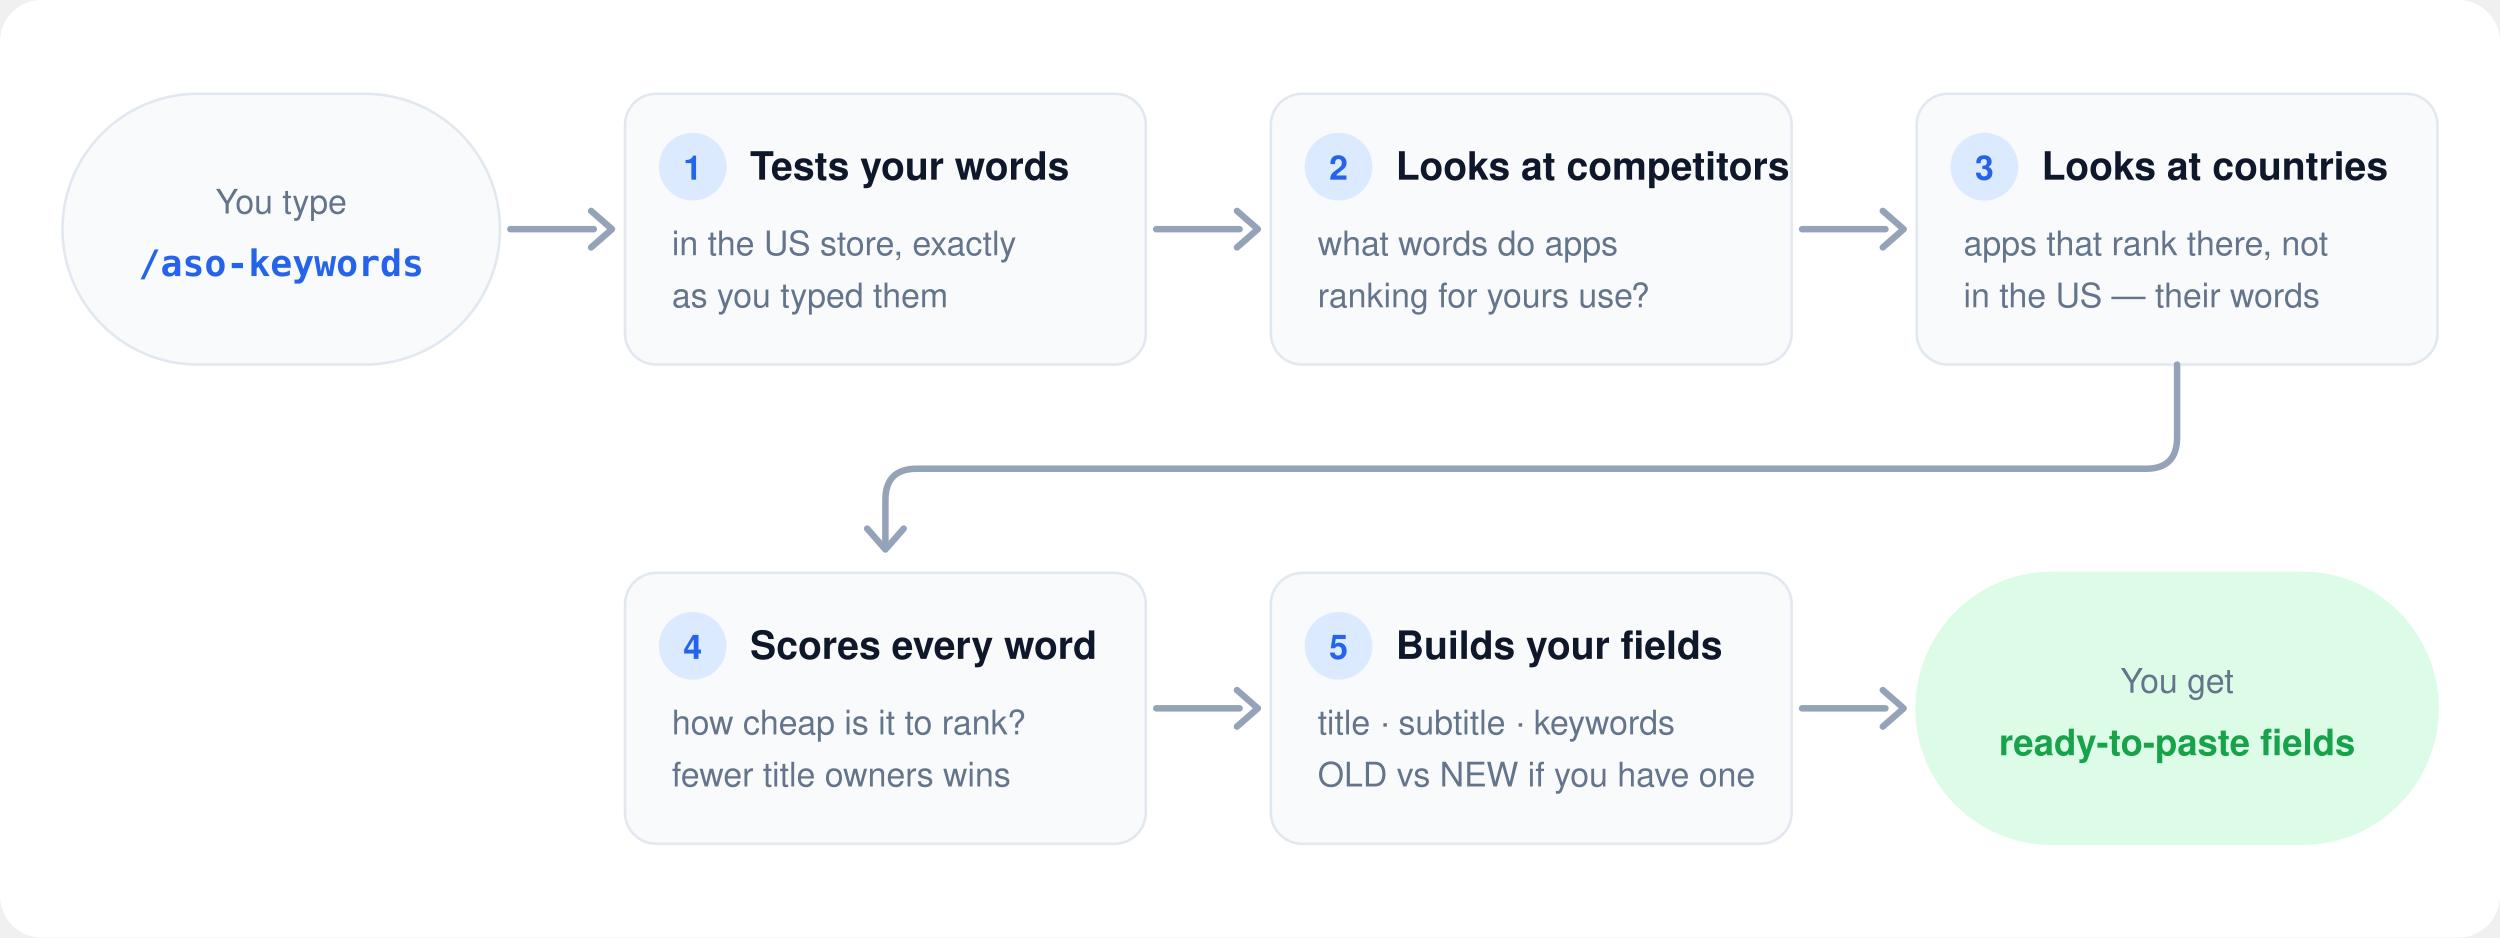
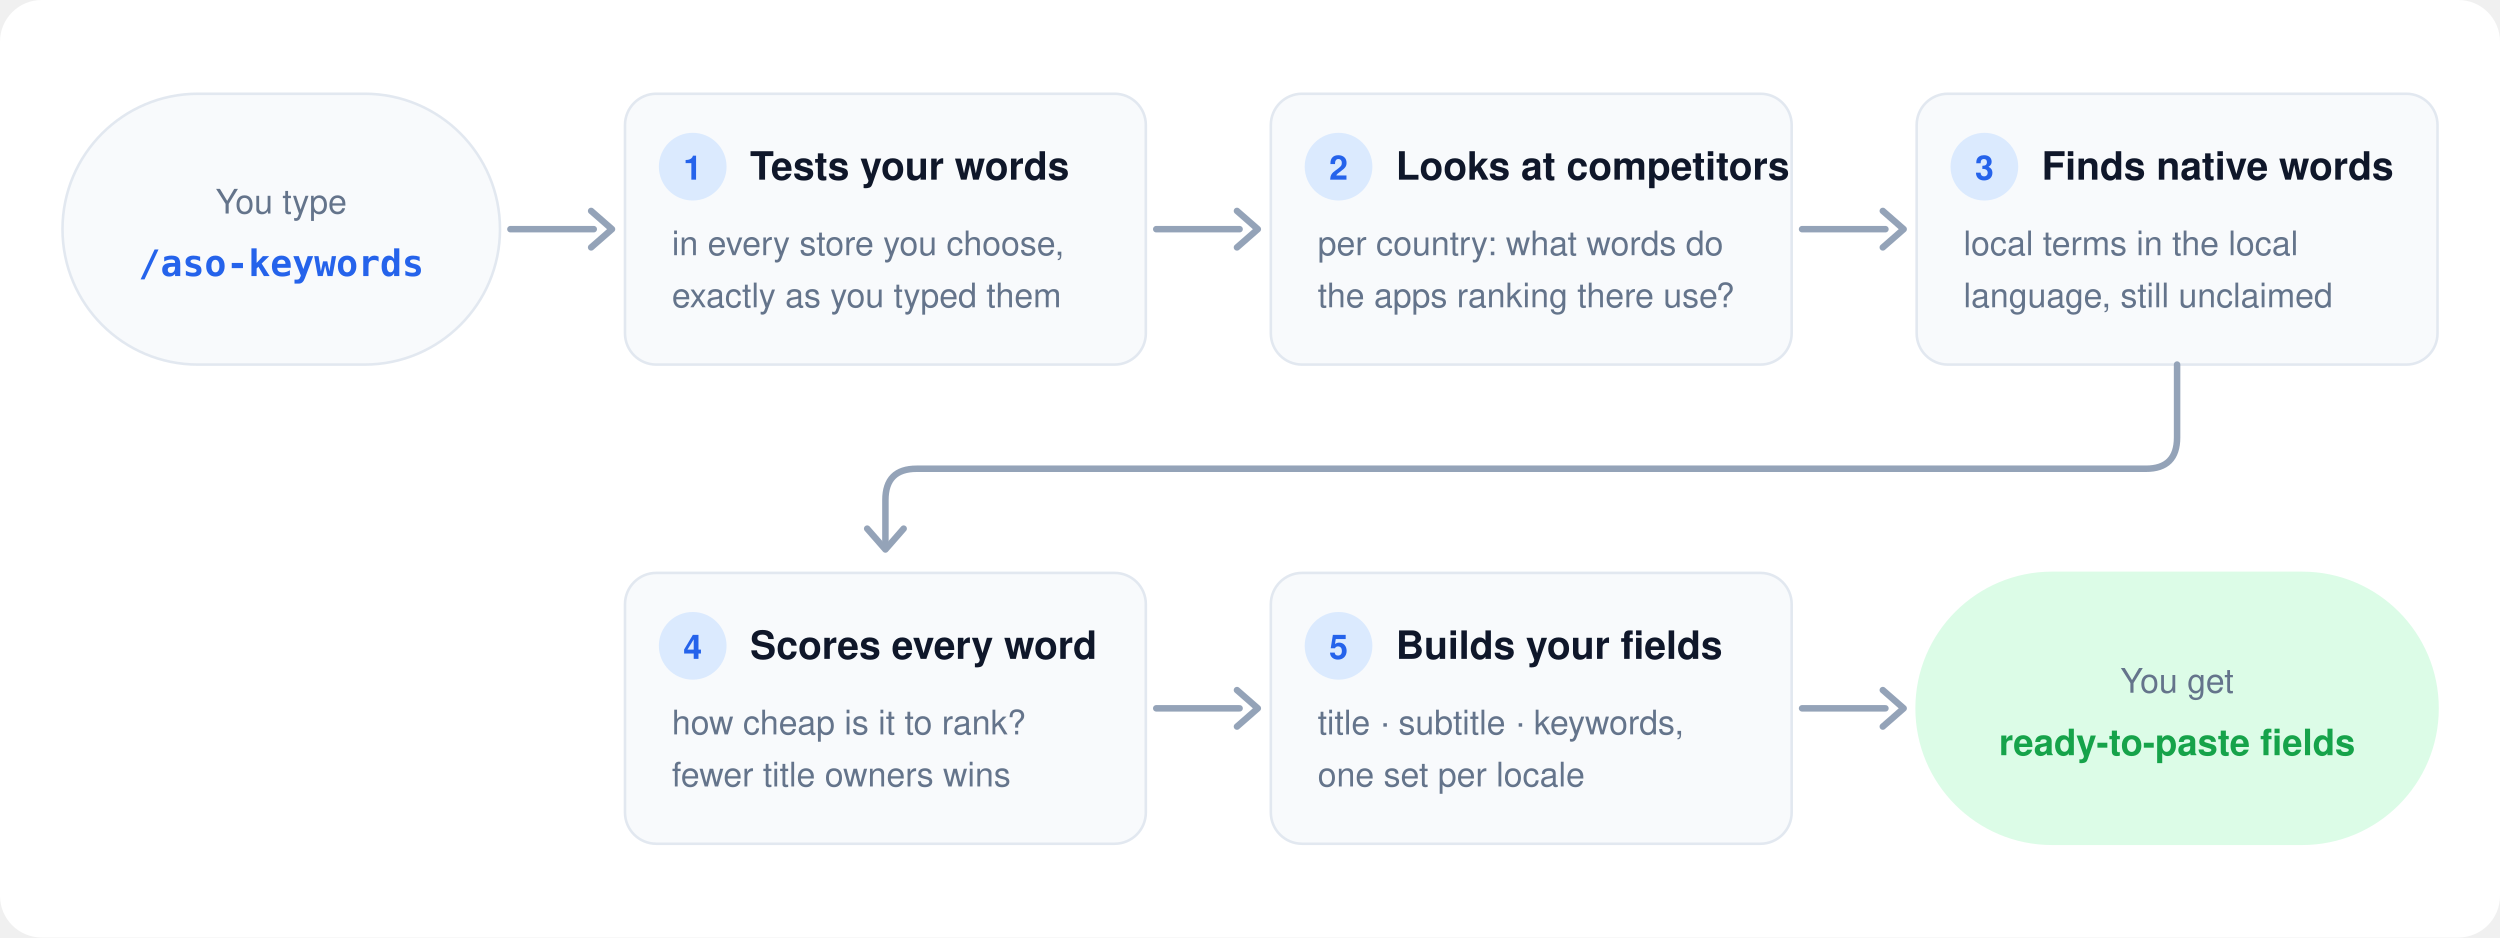
<svg xmlns="http://www.w3.org/2000/svg" width="960" height="360" viewBox="0 0 960 360" font-family="-apple-system, BlinkMacSystemFont, 'Segoe UI', Helvetica, Arial, sans-serif">
  <rect width="960" height="360" rx="16" fill="#ffffff" />
  <rect x="24" y="36" width="168" height="104" rx="52.0" fill="#f8fafc" stroke="#e2e8f0" />
  <text x="108.0" y="82" text-anchor="middle" font-size="13" fill="#64748b">You type</text>
  <text x="108.0" y="106" text-anchor="middle" font-size="14" font-weight="700" font-family="ui-monospace, SFMono-Regular, Menlo, Consolas, monospace" fill="#2563eb">/aso-keywords</text>
  <line x1="196" y1="88.0" x2="228" y2="88.0" stroke="#94a3b8" stroke-width="2.5" stroke-linecap="round" />
  <path d="M227 81.0 L235 88.0 L227 95.0" fill="none" stroke="#94a3b8" stroke-width="2.5" stroke-linecap="round" stroke-linejoin="round" />
  <rect x="240" y="36" width="200" height="104" rx="12" fill="#f8fafc" stroke="#e2e8f0" />
  <circle cx="266" cy="64" r="13" fill="#dbeafe" />
  <text x="266" y="69" text-anchor="middle" font-size="13" font-weight="700" fill="#2563eb">1</text>
  <text x="288" y="69" font-size="15" font-weight="700" fill="#0f172a">Tests your words</text>
-   <text x="258" y="98" font-size="13" fill="#64748b">in the US store, exactly</text>
-   <text x="258" y="118" font-size="13" fill="#64748b">as you typed them</text>
+   <text x="258" y="98" font-size="13" fill="#64748b">in every store you choose,</text>
+   <text x="258" y="118" font-size="13" fill="#64748b">exactly as you typed them</text>
  <line x1="444" y1="88.0" x2="476" y2="88.0" stroke="#94a3b8" stroke-width="2.5" stroke-linecap="round" />
  <path d="M475 81.0 L483 88.0 L475 95.0" fill="none" stroke="#94a3b8" stroke-width="2.5" stroke-linecap="round" stroke-linejoin="round" />
  <rect x="488" y="36" width="200" height="104" rx="12" fill="#f8fafc" stroke="#e2e8f0" />
  <circle cx="514" cy="64" r="13" fill="#dbeafe" />
  <text x="514" y="69" text-anchor="middle" font-size="13" font-weight="700" fill="#2563eb">2</text>
  <text x="536" y="69" font-size="15" font-weight="700" fill="#0f172a">Looks at competitors</text>
-   <text x="506" y="98" font-size="13" fill="#64748b">what words do apps</text>
-   <text x="506" y="118" font-size="13" fill="#64748b">ranking for yours use?</text>
+   <text x="506" y="98" font-size="13" fill="#64748b">per country: what words do</text>
+   <text x="506" y="118" font-size="13" fill="#64748b">the apps ranking there use?</text>
  <line x1="692" y1="88.0" x2="724" y2="88.0" stroke="#94a3b8" stroke-width="2.5" stroke-linecap="round" />
  <path d="M723 81.0 L731 88.0 L723 95.0" fill="none" stroke="#94a3b8" stroke-width="2.5" stroke-linecap="round" stroke-linejoin="round" />
  <rect x="736" y="36" width="200" height="104" rx="12" fill="#f8fafc" stroke="#e2e8f0" />
  <circle cx="762" cy="64" r="13" fill="#dbeafe" />
  <text x="762" y="69" text-anchor="middle" font-size="13" font-weight="700" fill="#2563eb">3</text>
-   <text x="784" y="69" font-size="15" font-weight="700" fill="#0f172a">Looks at countries</text>
-   <text x="754" y="98" font-size="13" fill="#64748b">apps that rank there, not</text>
-   <text x="754" y="118" font-size="13" fill="#64748b">in the US — their words</text>
+   <text x="784" y="69" font-size="15" font-weight="700" fill="#0f172a">Finds native words</text>
+   <text x="754" y="98" font-size="13" fill="#64748b">local terms in the local</text>
+   <text x="754" y="118" font-size="13" fill="#64748b">language, still unclaimed</text>
  <path d="M836 140 V168.0 Q836 180.0 824 180.0 H352 Q340 180.0 340 192.0 V210" fill="none" stroke="#94a3b8" stroke-width="2.5" stroke-linecap="round" />
  <path d="M333 203 L340 211 L347 203" fill="none" stroke="#94a3b8" stroke-width="2.5" stroke-linecap="round" stroke-linejoin="round" />
  <rect x="240" y="220" width="200" height="104" rx="12" fill="#f8fafc" stroke="#e2e8f0" />
  <circle cx="266" cy="248" r="13" fill="#dbeafe" />
  <text x="266" y="253" text-anchor="middle" font-size="13" font-weight="700" fill="#2563eb">4</text>
  <text x="288" y="253" font-size="15" font-weight="700" fill="#0f172a">Scores every word</text>
  <text x="258" y="282" font-size="13" fill="#64748b">how cheap is it to rank?</text>
  <text x="258" y="302" font-size="13" fill="#64748b">fewer title owners wins</text>
  <line x1="444" y1="272.0" x2="476" y2="272.0" stroke="#94a3b8" stroke-width="2.5" stroke-linecap="round" />
  <path d="M475 265.0 L483 272.0 L475 279.0" fill="none" stroke="#94a3b8" stroke-width="2.5" stroke-linecap="round" stroke-linejoin="round" />
  <rect x="488" y="220" width="200" height="104" rx="12" fill="#f8fafc" stroke="#e2e8f0" />
  <circle cx="514" cy="248" r="13" fill="#dbeafe" />
  <text x="514" y="253" text-anchor="middle" font-size="13" font-weight="700" fill="#2563eb">5</text>
  <text x="536" y="253" font-size="15" font-weight="700" fill="#0f172a">Builds your fields</text>
-   <text x="506" y="282" font-size="13" fill="#64748b">title · subtitle · keywords</text>
-   <text x="506" y="302" font-size="13" fill="#64748b">OLD vs NEW if you have one</text>
+   <text x="506" y="282" font-size="13" fill="#64748b">title · subtitle · keywords,</text>
+   <text x="506" y="302" font-size="13" fill="#64748b">one set per locale</text>
  <line x1="692" y1="272.0" x2="724" y2="272.0" stroke="#94a3b8" stroke-width="2.5" stroke-linecap="round" />
  <path d="M723 265.0 L731 272.0 L723 279.0" fill="none" stroke="#94a3b8" stroke-width="2.5" stroke-linecap="round" stroke-linejoin="round" />
  <rect x="736" y="220" width="200" height="104" rx="52.0" fill="#dcfce7" stroke="#dcfce7" />
  <text x="836.0" y="266" text-anchor="middle" font-size="13" fill="#64748b">You get</text>
  <text x="836.0" y="290" text-anchor="middle" font-size="14" font-weight="700" fill="#16a34a">ready-to-paste fields</text>
</svg>
